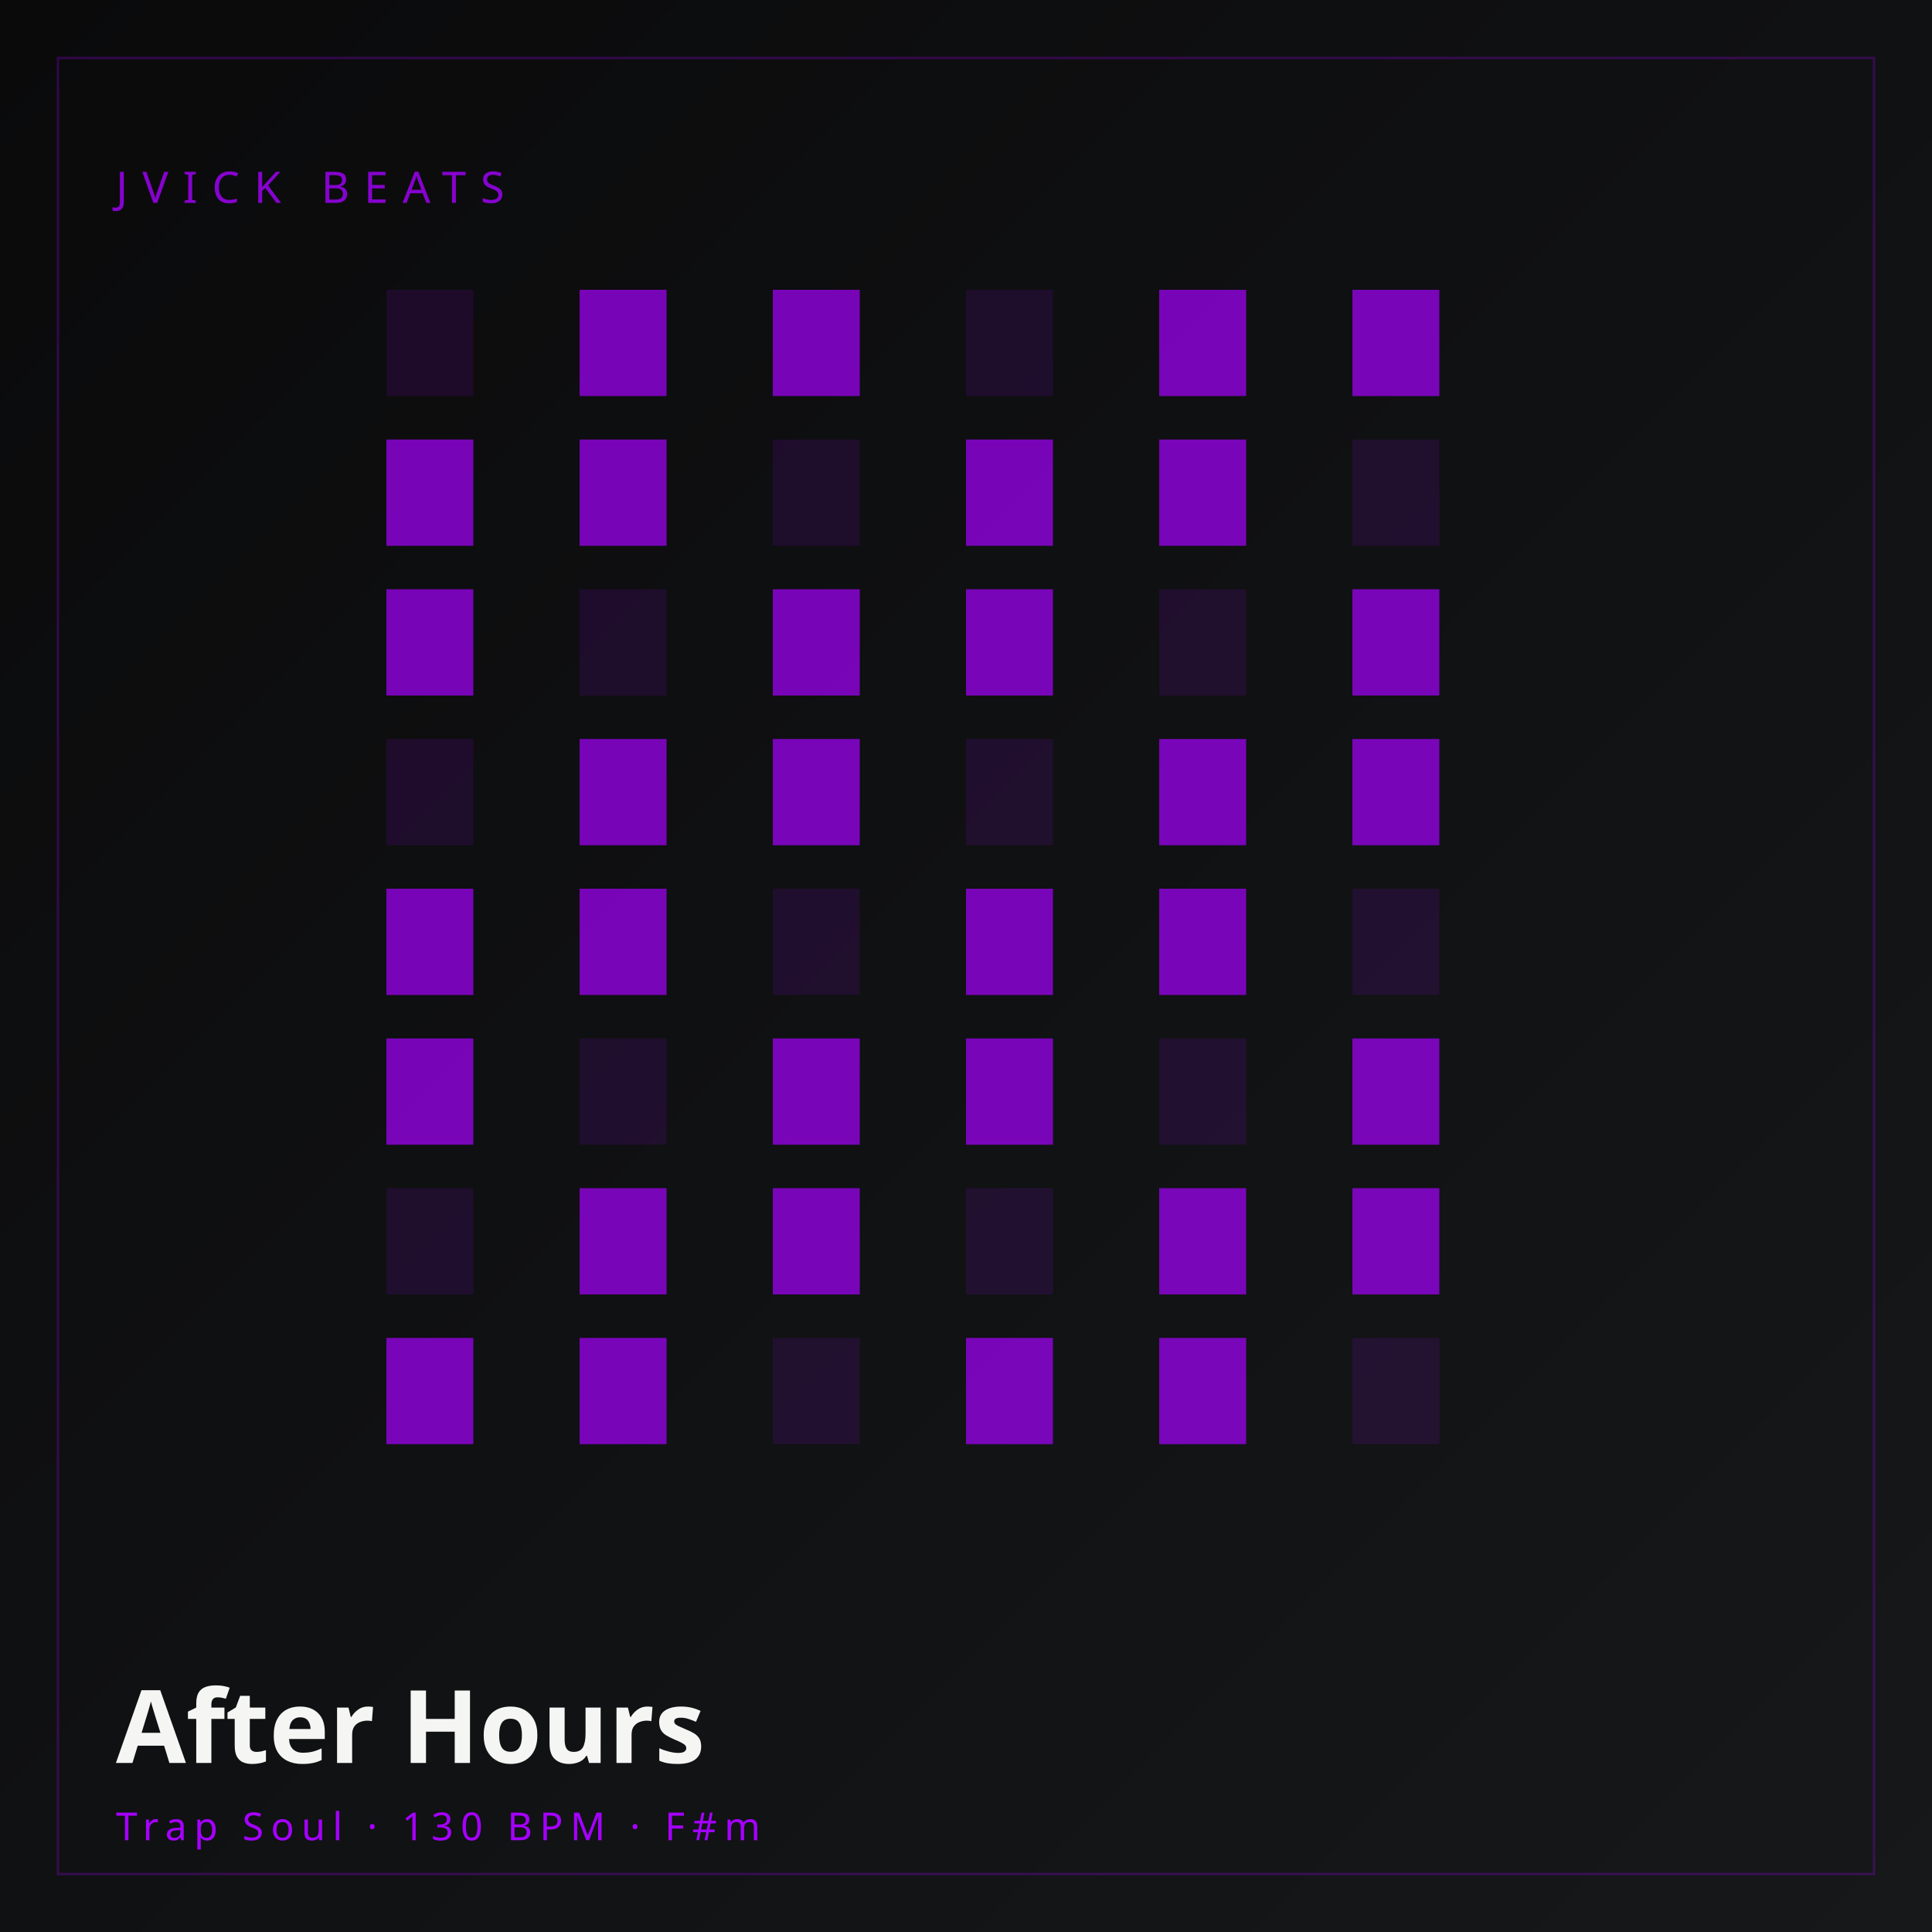
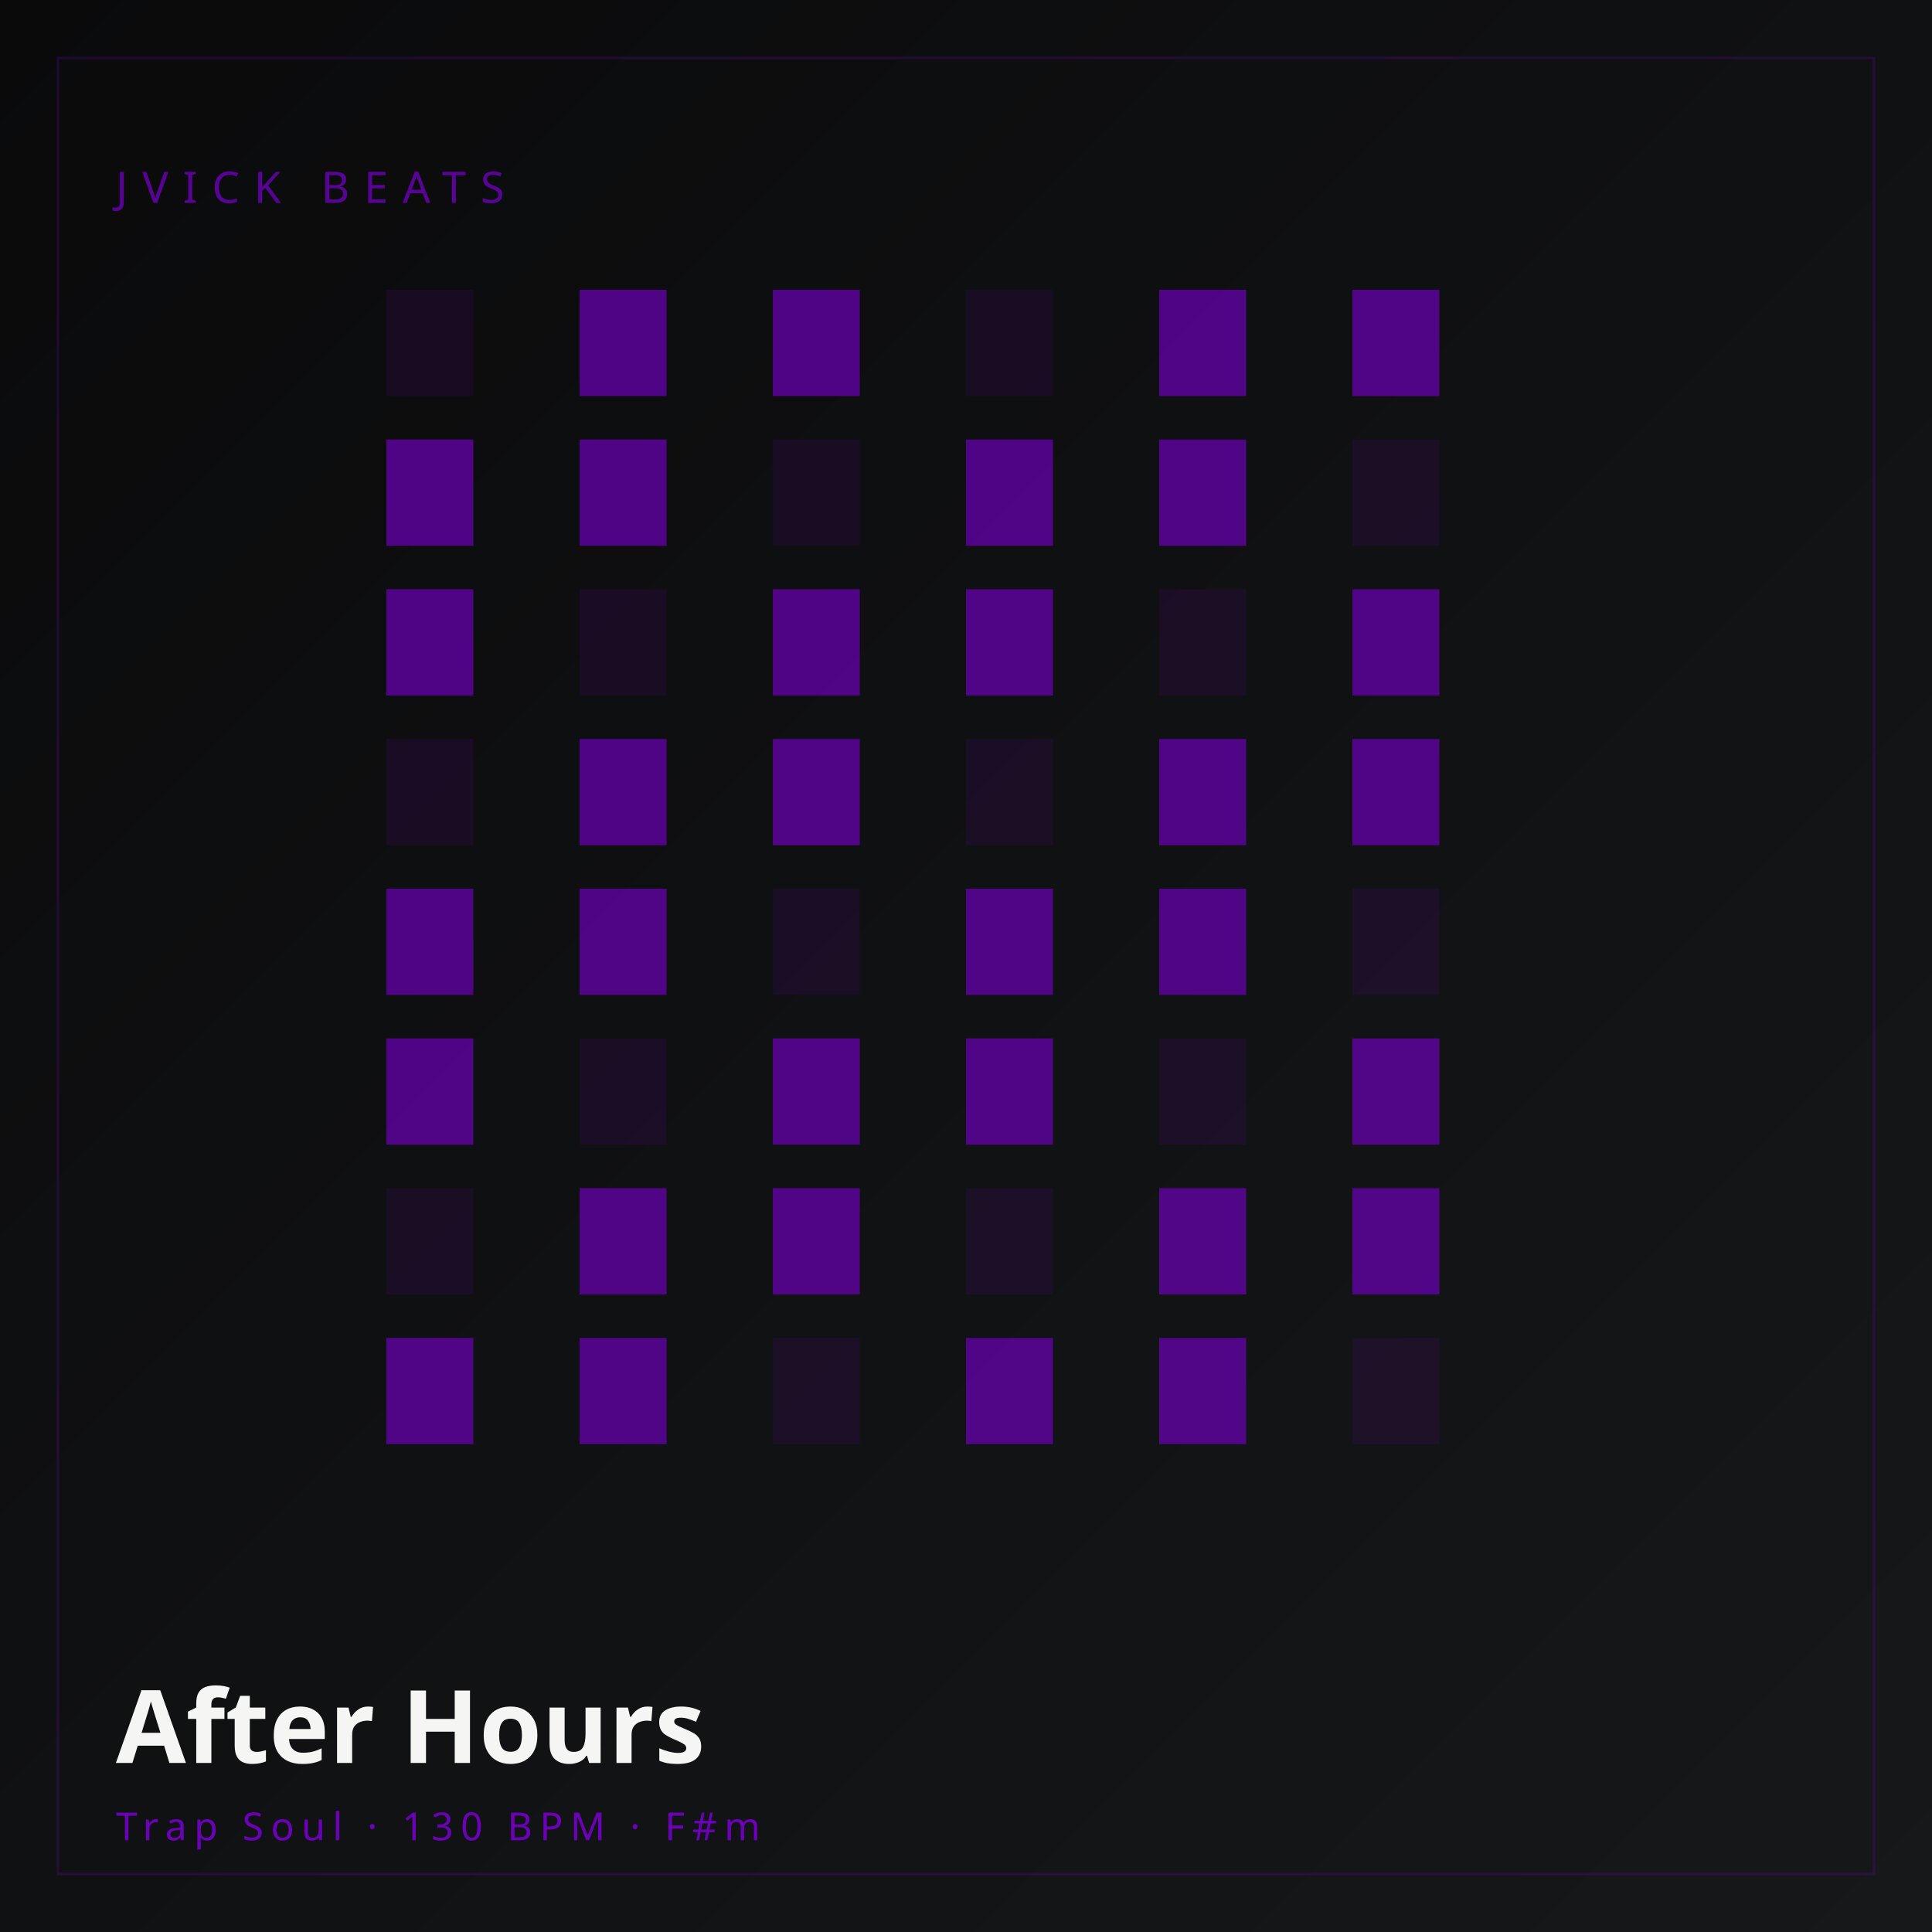
<svg xmlns="http://www.w3.org/2000/svg" viewBox="0 0 800 800" width="800" height="800">
  <defs>
    <linearGradient id="bg" x1="0" y1="0" x2="1" y2="1">
      <stop offset="0%" stop-color="#0a0a0b" />
      <stop offset="100%" stop-color="#16181a" />
    </linearGradient>
  </defs>
  <rect width="800" height="800" fill="url(#bg)" />
-   <rect x="24" y="24" width="752" height="752" fill="none" stroke="#A500FF" stroke-width="1" opacity="0.25" />
-   <rect x="160" y="120" width="36" height="44" fill="#A500FF" opacity="0.12" />
-   <rect x="160" y="182" width="36" height="44" fill="#A500FF" opacity="0.7" />
-   <rect x="160" y="244" width="36" height="44" fill="#A500FF" opacity="0.7" />
-   <rect x="160" y="306" width="36" height="44" fill="#A500FF" opacity="0.12" />
-   <rect x="160" y="368" width="36" height="44" fill="#A500FF" opacity="0.7" />
-   <rect x="160" y="430" width="36" height="44" fill="#A500FF" opacity="0.7" />
-   <rect x="160" y="492" width="36" height="44" fill="#A500FF" opacity="0.12" />
-   <rect x="160" y="554" width="36" height="44" fill="#A500FF" opacity="0.7" />
-   <rect x="240" y="120" width="36" height="44" fill="#A500FF" opacity="0.7" />
-   <rect x="240" y="182" width="36" height="44" fill="#A500FF" opacity="0.7" />
-   <rect x="240" y="244" width="36" height="44" fill="#A500FF" opacity="0.12" />
-   <rect x="240" y="306" width="36" height="44" fill="#A500FF" opacity="0.7" />
-   <rect x="240" y="368" width="36" height="44" fill="#A500FF" opacity="0.7" />
-   <rect x="240" y="430" width="36" height="44" fill="#A500FF" opacity="0.12" />
-   <rect x="240" y="492" width="36" height="44" fill="#A500FF" opacity="0.7" />
-   <rect x="240" y="554" width="36" height="44" fill="#A500FF" opacity="0.7" />
-   <rect x="320" y="120" width="36" height="44" fill="#A500FF" opacity="0.7" />
-   <rect x="320" y="182" width="36" height="44" fill="#A500FF" opacity="0.12" />
-   <rect x="320" y="244" width="36" height="44" fill="#A500FF" opacity="0.7" />
-   <rect x="320" y="306" width="36" height="44" fill="#A500FF" opacity="0.7" />
-   <rect x="320" y="368" width="36" height="44" fill="#A500FF" opacity="0.12" />
-   <rect x="320" y="430" width="36" height="44" fill="#A500FF" opacity="0.7" />
-   <rect x="320" y="492" width="36" height="44" fill="#A500FF" opacity="0.7" />
-   <rect x="320" y="554" width="36" height="44" fill="#A500FF" opacity="0.12" />
-   <rect x="400" y="120" width="36" height="44" fill="#A500FF" opacity="0.12" />
-   <rect x="400" y="182" width="36" height="44" fill="#A500FF" opacity="0.7" />
-   <rect x="400" y="244" width="36" height="44" fill="#A500FF" opacity="0.7" />
-   <rect x="400" y="306" width="36" height="44" fill="#A500FF" opacity="0.12" />
-   <rect x="400" y="368" width="36" height="44" fill="#A500FF" opacity="0.7" />
-   <rect x="400" y="430" width="36" height="44" fill="#A500FF" opacity="0.7" />
-   <rect x="400" y="492" width="36" height="44" fill="#A500FF" opacity="0.12" />
-   <rect x="400" y="554" width="36" height="44" fill="#A500FF" opacity="0.7" />
-   <rect x="480" y="120" width="36" height="44" fill="#A500FF" opacity="0.7" />
-   <rect x="480" y="182" width="36" height="44" fill="#A500FF" opacity="0.7" />
-   <rect x="480" y="244" width="36" height="44" fill="#A500FF" opacity="0.12" />
-   <rect x="480" y="306" width="36" height="44" fill="#A500FF" opacity="0.7" />
-   <rect x="480" y="368" width="36" height="44" fill="#A500FF" opacity="0.7" />
-   <rect x="480" y="430" width="36" height="44" fill="#A500FF" opacity="0.12" />
-   <rect x="480" y="492" width="36" height="44" fill="#A500FF" opacity="0.7" />
-   <rect x="480" y="554" width="36" height="44" fill="#A500FF" opacity="0.7" />
-   <rect x="560" y="120" width="36" height="44" fill="#A500FF" opacity="0.7" />
-   <rect x="560" y="182" width="36" height="44" fill="#A500FF" opacity="0.12" />
-   <rect x="560" y="244" width="36" height="44" fill="#A500FF" opacity="0.7" />
-   <rect x="560" y="306" width="36" height="44" fill="#A500FF" opacity="0.7" />
-   <rect x="560" y="368" width="36" height="44" fill="#A500FF" opacity="0.12" />
-   <rect x="560" y="430" width="36" height="44" fill="#A500FF" opacity="0.7" />
-   <rect x="560" y="492" width="36" height="44" fill="#A500FF" opacity="0.7" />
-   <rect x="560" y="554" width="36" height="44" fill="#A500FF" opacity="0.12" />
-   <text x="48" y="84" fill="#A500FF" font-family="ui-sans-serif, system-ui, sans-serif" font-size="18" letter-spacing="6" opacity="0.8">JVICK BEATS</text>
+   <rect x="24" y="24" width="752" height="752" fill="none" stroke="#6B00B8" stroke-width="1" opacity="0.25" />
+   <rect x="160" y="120" width="36" height="44" fill="#6B00B8" opacity="0.12" />
+   <rect x="160" y="182" width="36" height="44" fill="#6B00B8" opacity="0.7" />
+   <rect x="160" y="244" width="36" height="44" fill="#6B00B8" opacity="0.7" />
+   <rect x="160" y="306" width="36" height="44" fill="#6B00B8" opacity="0.12" />
+   <rect x="160" y="368" width="36" height="44" fill="#6B00B8" opacity="0.7" />
+   <rect x="160" y="430" width="36" height="44" fill="#6B00B8" opacity="0.7" />
+   <rect x="160" y="492" width="36" height="44" fill="#6B00B8" opacity="0.12" />
+   <rect x="160" y="554" width="36" height="44" fill="#6B00B8" opacity="0.7" />
+   <rect x="240" y="120" width="36" height="44" fill="#6B00B8" opacity="0.7" />
+   <rect x="240" y="182" width="36" height="44" fill="#6B00B8" opacity="0.7" />
+   <rect x="240" y="244" width="36" height="44" fill="#6B00B8" opacity="0.12" />
+   <rect x="240" y="306" width="36" height="44" fill="#6B00B8" opacity="0.7" />
+   <rect x="240" y="368" width="36" height="44" fill="#6B00B8" opacity="0.7" />
+   <rect x="240" y="430" width="36" height="44" fill="#6B00B8" opacity="0.12" />
+   <rect x="240" y="492" width="36" height="44" fill="#6B00B8" opacity="0.7" />
+   <rect x="240" y="554" width="36" height="44" fill="#6B00B8" opacity="0.7" />
+   <rect x="320" y="120" width="36" height="44" fill="#6B00B8" opacity="0.7" />
+   <rect x="320" y="182" width="36" height="44" fill="#6B00B8" opacity="0.12" />
+   <rect x="320" y="244" width="36" height="44" fill="#6B00B8" opacity="0.7" />
+   <rect x="320" y="306" width="36" height="44" fill="#6B00B8" opacity="0.7" />
+   <rect x="320" y="368" width="36" height="44" fill="#6B00B8" opacity="0.12" />
+   <rect x="320" y="430" width="36" height="44" fill="#6B00B8" opacity="0.7" />
+   <rect x="320" y="492" width="36" height="44" fill="#6B00B8" opacity="0.7" />
+   <rect x="320" y="554" width="36" height="44" fill="#6B00B8" opacity="0.12" />
+   <rect x="400" y="120" width="36" height="44" fill="#6B00B8" opacity="0.12" />
+   <rect x="400" y="182" width="36" height="44" fill="#6B00B8" opacity="0.7" />
+   <rect x="400" y="244" width="36" height="44" fill="#6B00B8" opacity="0.7" />
+   <rect x="400" y="306" width="36" height="44" fill="#6B00B8" opacity="0.12" />
+   <rect x="400" y="368" width="36" height="44" fill="#6B00B8" opacity="0.7" />
+   <rect x="400" y="430" width="36" height="44" fill="#6B00B8" opacity="0.7" />
+   <rect x="400" y="492" width="36" height="44" fill="#6B00B8" opacity="0.12" />
+   <rect x="400" y="554" width="36" height="44" fill="#6B00B8" opacity="0.7" />
+   <rect x="480" y="120" width="36" height="44" fill="#6B00B8" opacity="0.7" />
+   <rect x="480" y="182" width="36" height="44" fill="#6B00B8" opacity="0.7" />
+   <rect x="480" y="244" width="36" height="44" fill="#6B00B8" opacity="0.12" />
+   <rect x="480" y="306" width="36" height="44" fill="#6B00B8" opacity="0.7" />
+   <rect x="480" y="368" width="36" height="44" fill="#6B00B8" opacity="0.7" />
+   <rect x="480" y="430" width="36" height="44" fill="#6B00B8" opacity="0.12" />
+   <rect x="480" y="492" width="36" height="44" fill="#6B00B8" opacity="0.7" />
+   <rect x="480" y="554" width="36" height="44" fill="#6B00B8" opacity="0.7" />
+   <rect x="560" y="120" width="36" height="44" fill="#6B00B8" opacity="0.7" />
+   <rect x="560" y="182" width="36" height="44" fill="#6B00B8" opacity="0.12" />
+   <rect x="560" y="244" width="36" height="44" fill="#6B00B8" opacity="0.7" />
+   <rect x="560" y="306" width="36" height="44" fill="#6B00B8" opacity="0.7" />
+   <rect x="560" y="368" width="36" height="44" fill="#6B00B8" opacity="0.12" />
+   <rect x="560" y="430" width="36" height="44" fill="#6B00B8" opacity="0.7" />
+   <rect x="560" y="492" width="36" height="44" fill="#6B00B8" opacity="0.7" />
+   <rect x="560" y="554" width="36" height="44" fill="#6B00B8" opacity="0.12" />
+   <text x="48" y="84" fill="#6B00B8" font-family="ui-sans-serif, system-ui, sans-serif" font-size="18" letter-spacing="6" opacity="0.8">JVICK BEATS</text>
  <text x="48" y="730" fill="#f5f5f4" font-family="ui-sans-serif, system-ui, sans-serif" font-size="42" font-weight="700">After Hours</text>
-   <text x="48" y="762" fill="#A500FF" font-family="ui-sans-serif, system-ui, sans-serif" font-size="16" letter-spacing="3">Trap Soul  ·  130 BPM  ·  F#m</text>
+   <text x="48" y="762" fill="#6B00B8" font-family="ui-sans-serif, system-ui, sans-serif" font-size="16" letter-spacing="3">Trap Soul  ·  130 BPM  ·  F#m</text>
</svg>
